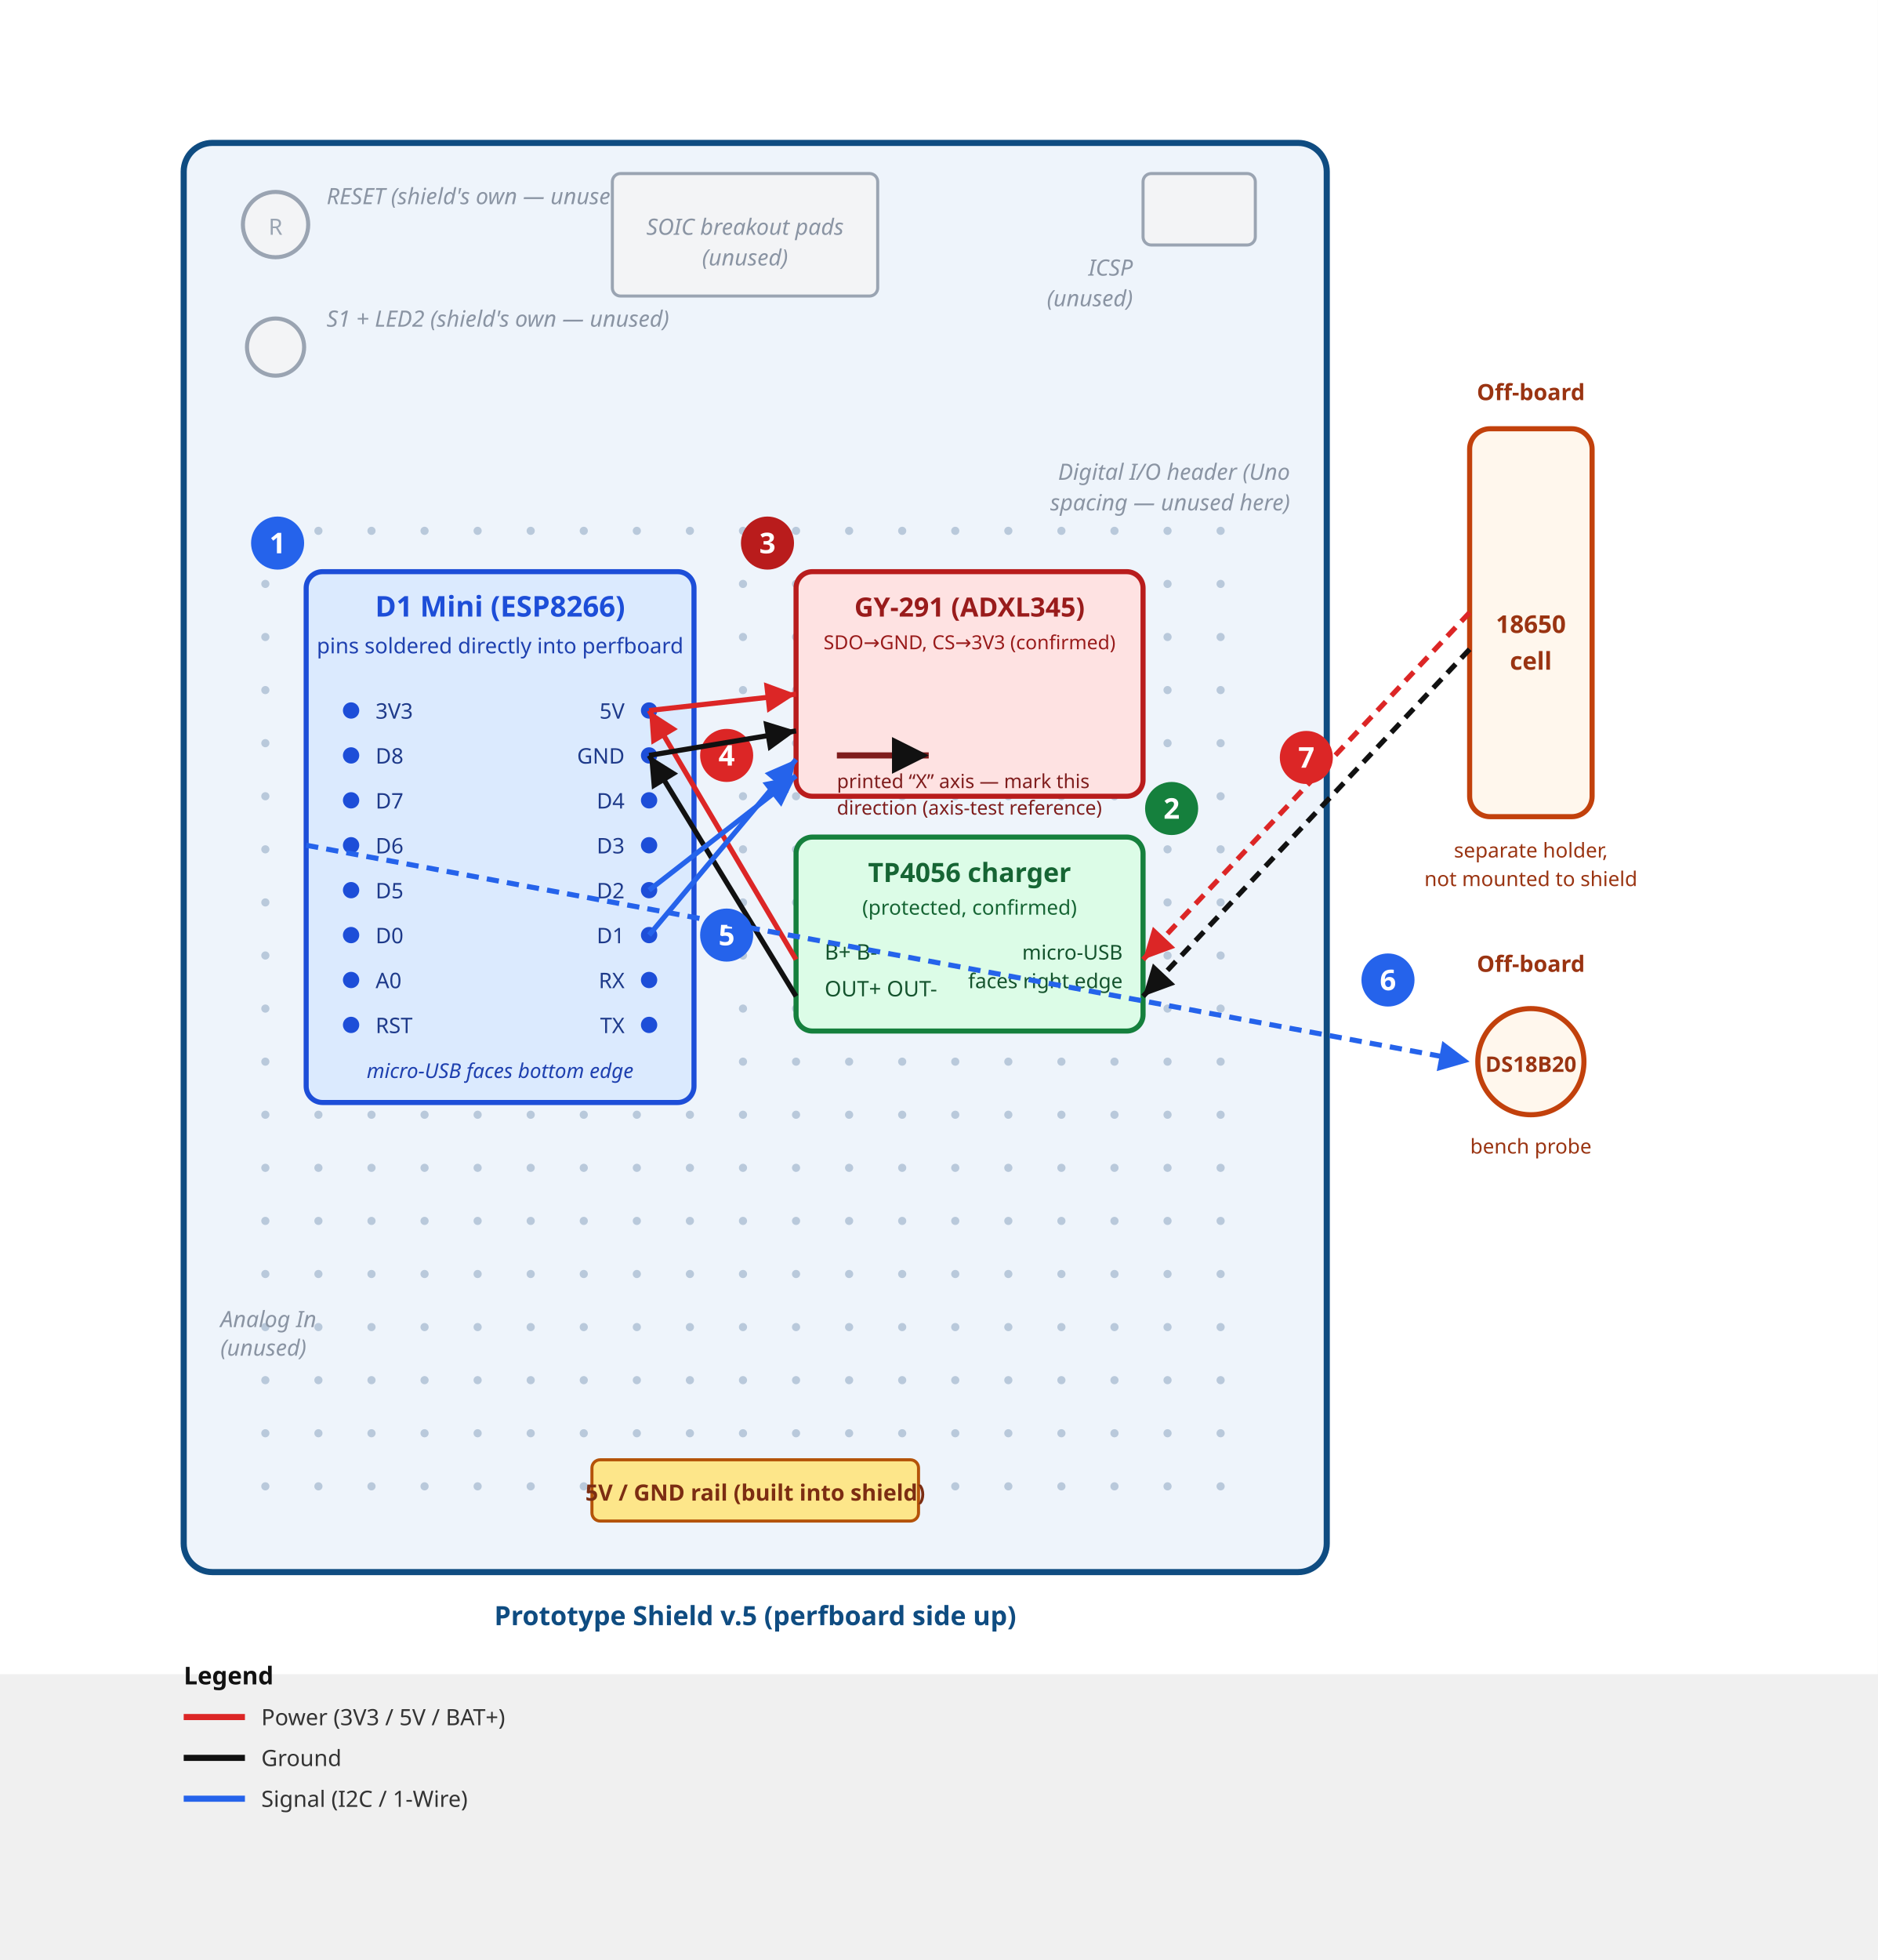
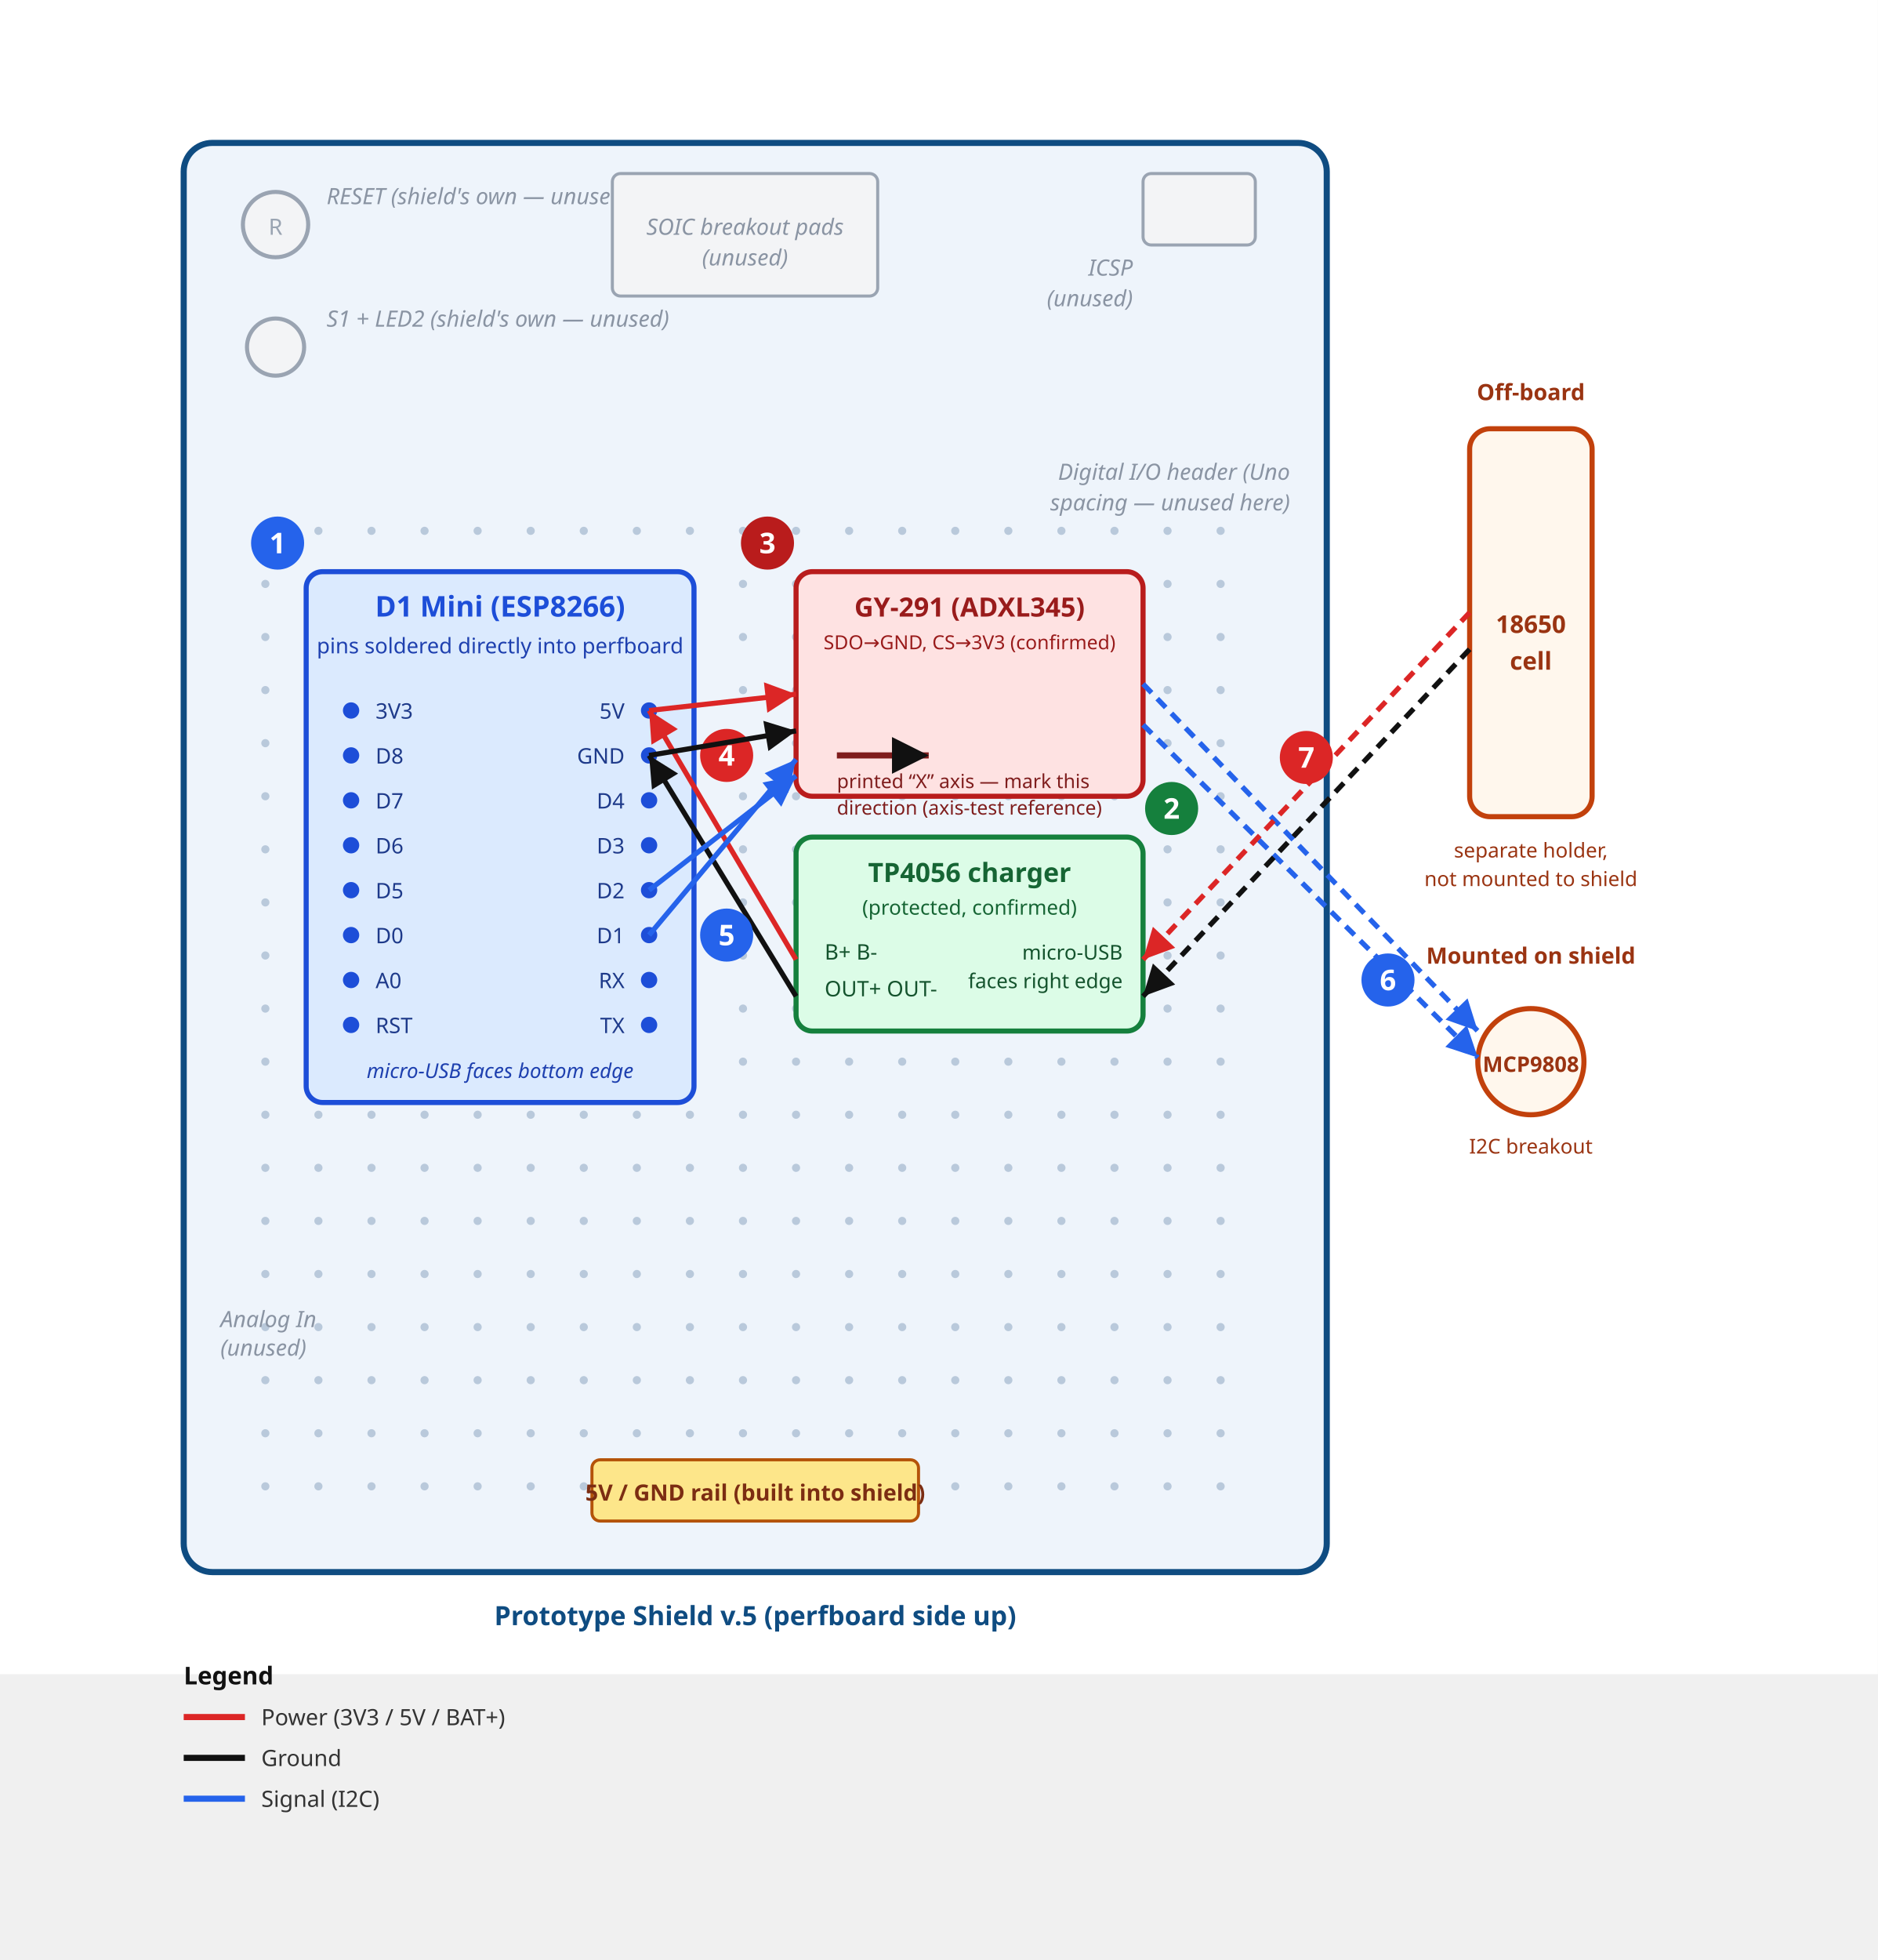
<svg xmlns="http://www.w3.org/2000/svg" width="920" height="960" viewBox="0 0 920 960">
  <rect x="0" y="0" width="920" height="820" fill="#ffffff" />
  <defs>
    <marker id="arrow-dc2626" markerWidth="8" markerHeight="8" refX="6" refY="3" orient="auto">
      <path d="M0,0 L6,3 L0,6 Z" fill="#dc2626" />
    </marker>
    <marker id="arrow-111111" markerWidth="8" markerHeight="8" refX="6" refY="3" orient="auto">
      <path d="M0,0 L6,3 L0,6 Z" fill="#111111" />
    </marker>
    <marker id="arrow-2563eb" markerWidth="8" markerHeight="8" refX="6" refY="3" orient="auto">
      <path d="M0,0 L6,3 L0,6 Z" fill="#2563eb" />
    </marker>
  </defs>
  <rect x="90" y="70" width="560" height="700" rx="14" fill="#eef4fb" stroke="#0f4c81" stroke-width="3" />
  <text x="370.0" y="796" font-size="13" font-weight="600" text-anchor="middle" fill="#0f4c81" font-family="system-ui,sans-serif">Prototype Shield v.5 (perfboard side up)</text>
  <circle cx="130" cy="260" r="2" fill="#b9c9db" />
  <circle cx="130" cy="286" r="2" fill="#b9c9db" />
  <circle cx="130" cy="312" r="2" fill="#b9c9db" />
  <circle cx="130" cy="338" r="2" fill="#b9c9db" />
  <circle cx="130" cy="364" r="2" fill="#b9c9db" />
  <circle cx="130" cy="390" r="2" fill="#b9c9db" />
  <circle cx="130" cy="416" r="2" fill="#b9c9db" />
  <circle cx="130" cy="442" r="2" fill="#b9c9db" />
  <circle cx="130" cy="468" r="2" fill="#b9c9db" />
  <circle cx="130" cy="494" r="2" fill="#b9c9db" />
  <circle cx="130" cy="520" r="2" fill="#b9c9db" />
  <circle cx="130" cy="546" r="2" fill="#b9c9db" />
  <circle cx="130" cy="572" r="2" fill="#b9c9db" />
  <circle cx="130" cy="598" r="2" fill="#b9c9db" />
  <circle cx="130" cy="624" r="2" fill="#b9c9db" />
  <circle cx="130" cy="650" r="2" fill="#b9c9db" />
  <circle cx="130" cy="676" r="2" fill="#b9c9db" />
  <circle cx="130" cy="702" r="2" fill="#b9c9db" />
  <circle cx="130" cy="728" r="2" fill="#b9c9db" />
  <circle cx="156" cy="260" r="2" fill="#b9c9db" />
  <circle cx="156" cy="286" r="2" fill="#b9c9db" />
  <circle cx="156" cy="312" r="2" fill="#b9c9db" />
  <circle cx="156" cy="338" r="2" fill="#b9c9db" />
  <circle cx="156" cy="364" r="2" fill="#b9c9db" />
  <circle cx="156" cy="390" r="2" fill="#b9c9db" />
  <circle cx="156" cy="416" r="2" fill="#b9c9db" />
  <circle cx="156" cy="442" r="2" fill="#b9c9db" />
  <circle cx="156" cy="468" r="2" fill="#b9c9db" />
  <circle cx="156" cy="494" r="2" fill="#b9c9db" />
  <circle cx="156" cy="520" r="2" fill="#b9c9db" />
  <circle cx="156" cy="546" r="2" fill="#b9c9db" />
  <circle cx="156" cy="572" r="2" fill="#b9c9db" />
  <circle cx="156" cy="598" r="2" fill="#b9c9db" />
  <circle cx="156" cy="624" r="2" fill="#b9c9db" />
  <circle cx="156" cy="650" r="2" fill="#b9c9db" />
  <circle cx="156" cy="676" r="2" fill="#b9c9db" />
  <circle cx="156" cy="702" r="2" fill="#b9c9db" />
  <circle cx="156" cy="728" r="2" fill="#b9c9db" />
  <circle cx="182" cy="260" r="2" fill="#b9c9db" />
  <circle cx="182" cy="286" r="2" fill="#b9c9db" />
  <circle cx="182" cy="312" r="2" fill="#b9c9db" />
  <circle cx="182" cy="338" r="2" fill="#b9c9db" />
  <circle cx="182" cy="364" r="2" fill="#b9c9db" />
  <circle cx="182" cy="390" r="2" fill="#b9c9db" />
  <circle cx="182" cy="416" r="2" fill="#b9c9db" />
  <circle cx="182" cy="442" r="2" fill="#b9c9db" />
  <circle cx="182" cy="468" r="2" fill="#b9c9db" />
  <circle cx="182" cy="494" r="2" fill="#b9c9db" />
  <circle cx="182" cy="520" r="2" fill="#b9c9db" />
  <circle cx="182" cy="546" r="2" fill="#b9c9db" />
  <circle cx="182" cy="572" r="2" fill="#b9c9db" />
  <circle cx="182" cy="598" r="2" fill="#b9c9db" />
  <circle cx="182" cy="624" r="2" fill="#b9c9db" />
  <circle cx="182" cy="650" r="2" fill="#b9c9db" />
  <circle cx="182" cy="676" r="2" fill="#b9c9db" />
  <circle cx="182" cy="702" r="2" fill="#b9c9db" />
  <circle cx="182" cy="728" r="2" fill="#b9c9db" />
  <circle cx="208" cy="260" r="2" fill="#b9c9db" />
  <circle cx="208" cy="286" r="2" fill="#b9c9db" />
  <circle cx="208" cy="312" r="2" fill="#b9c9db" />
  <circle cx="208" cy="338" r="2" fill="#b9c9db" />
  <circle cx="208" cy="364" r="2" fill="#b9c9db" />
  <circle cx="208" cy="390" r="2" fill="#b9c9db" />
  <circle cx="208" cy="416" r="2" fill="#b9c9db" />
  <circle cx="208" cy="442" r="2" fill="#b9c9db" />
  <circle cx="208" cy="468" r="2" fill="#b9c9db" />
  <circle cx="208" cy="494" r="2" fill="#b9c9db" />
  <circle cx="208" cy="520" r="2" fill="#b9c9db" />
  <circle cx="208" cy="546" r="2" fill="#b9c9db" />
  <circle cx="208" cy="572" r="2" fill="#b9c9db" />
  <circle cx="208" cy="598" r="2" fill="#b9c9db" />
  <circle cx="208" cy="624" r="2" fill="#b9c9db" />
  <circle cx="208" cy="650" r="2" fill="#b9c9db" />
  <circle cx="208" cy="676" r="2" fill="#b9c9db" />
  <circle cx="208" cy="702" r="2" fill="#b9c9db" />
  <circle cx="208" cy="728" r="2" fill="#b9c9db" />
  <circle cx="234" cy="260" r="2" fill="#b9c9db" />
  <circle cx="234" cy="286" r="2" fill="#b9c9db" />
  <circle cx="234" cy="312" r="2" fill="#b9c9db" />
  <circle cx="234" cy="338" r="2" fill="#b9c9db" />
  <circle cx="234" cy="364" r="2" fill="#b9c9db" />
  <circle cx="234" cy="390" r="2" fill="#b9c9db" />
  <circle cx="234" cy="416" r="2" fill="#b9c9db" />
  <circle cx="234" cy="442" r="2" fill="#b9c9db" />
  <circle cx="234" cy="468" r="2" fill="#b9c9db" />
  <circle cx="234" cy="494" r="2" fill="#b9c9db" />
  <circle cx="234" cy="520" r="2" fill="#b9c9db" />
  <circle cx="234" cy="546" r="2" fill="#b9c9db" />
  <circle cx="234" cy="572" r="2" fill="#b9c9db" />
  <circle cx="234" cy="598" r="2" fill="#b9c9db" />
  <circle cx="234" cy="624" r="2" fill="#b9c9db" />
  <circle cx="234" cy="650" r="2" fill="#b9c9db" />
  <circle cx="234" cy="676" r="2" fill="#b9c9db" />
  <circle cx="234" cy="702" r="2" fill="#b9c9db" />
  <circle cx="234" cy="728" r="2" fill="#b9c9db" />
  <circle cx="260" cy="260" r="2" fill="#b9c9db" />
  <circle cx="260" cy="286" r="2" fill="#b9c9db" />
  <circle cx="260" cy="312" r="2" fill="#b9c9db" />
  <circle cx="260" cy="338" r="2" fill="#b9c9db" />
  <circle cx="260" cy="364" r="2" fill="#b9c9db" />
  <circle cx="260" cy="390" r="2" fill="#b9c9db" />
  <circle cx="260" cy="416" r="2" fill="#b9c9db" />
  <circle cx="260" cy="442" r="2" fill="#b9c9db" />
  <circle cx="260" cy="468" r="2" fill="#b9c9db" />
  <circle cx="260" cy="494" r="2" fill="#b9c9db" />
  <circle cx="260" cy="520" r="2" fill="#b9c9db" />
  <circle cx="260" cy="546" r="2" fill="#b9c9db" />
  <circle cx="260" cy="572" r="2" fill="#b9c9db" />
  <circle cx="260" cy="598" r="2" fill="#b9c9db" />
  <circle cx="260" cy="624" r="2" fill="#b9c9db" />
  <circle cx="260" cy="650" r="2" fill="#b9c9db" />
  <circle cx="260" cy="676" r="2" fill="#b9c9db" />
  <circle cx="260" cy="702" r="2" fill="#b9c9db" />
  <circle cx="260" cy="728" r="2" fill="#b9c9db" />
  <circle cx="286" cy="260" r="2" fill="#b9c9db" />
  <circle cx="286" cy="286" r="2" fill="#b9c9db" />
  <circle cx="286" cy="312" r="2" fill="#b9c9db" />
  <circle cx="286" cy="338" r="2" fill="#b9c9db" />
  <circle cx="286" cy="364" r="2" fill="#b9c9db" />
  <circle cx="286" cy="390" r="2" fill="#b9c9db" />
  <circle cx="286" cy="416" r="2" fill="#b9c9db" />
  <circle cx="286" cy="442" r="2" fill="#b9c9db" />
  <circle cx="286" cy="468" r="2" fill="#b9c9db" />
  <circle cx="286" cy="494" r="2" fill="#b9c9db" />
  <circle cx="286" cy="520" r="2" fill="#b9c9db" />
  <circle cx="286" cy="546" r="2" fill="#b9c9db" />
  <circle cx="286" cy="572" r="2" fill="#b9c9db" />
  <circle cx="286" cy="598" r="2" fill="#b9c9db" />
  <circle cx="286" cy="624" r="2" fill="#b9c9db" />
  <circle cx="286" cy="650" r="2" fill="#b9c9db" />
  <circle cx="286" cy="676" r="2" fill="#b9c9db" />
  <circle cx="286" cy="702" r="2" fill="#b9c9db" />
  <circle cx="286" cy="728" r="2" fill="#b9c9db" />
  <circle cx="312" cy="260" r="2" fill="#b9c9db" />
  <circle cx="312" cy="286" r="2" fill="#b9c9db" />
  <circle cx="312" cy="312" r="2" fill="#b9c9db" />
  <circle cx="312" cy="338" r="2" fill="#b9c9db" />
  <circle cx="312" cy="364" r="2" fill="#b9c9db" />
  <circle cx="312" cy="390" r="2" fill="#b9c9db" />
  <circle cx="312" cy="416" r="2" fill="#b9c9db" />
  <circle cx="312" cy="442" r="2" fill="#b9c9db" />
  <circle cx="312" cy="468" r="2" fill="#b9c9db" />
  <circle cx="312" cy="494" r="2" fill="#b9c9db" />
  <circle cx="312" cy="520" r="2" fill="#b9c9db" />
  <circle cx="312" cy="546" r="2" fill="#b9c9db" />
  <circle cx="312" cy="572" r="2" fill="#b9c9db" />
  <circle cx="312" cy="598" r="2" fill="#b9c9db" />
  <circle cx="312" cy="624" r="2" fill="#b9c9db" />
  <circle cx="312" cy="650" r="2" fill="#b9c9db" />
  <circle cx="312" cy="676" r="2" fill="#b9c9db" />
  <circle cx="312" cy="702" r="2" fill="#b9c9db" />
  <circle cx="312" cy="728" r="2" fill="#b9c9db" />
  <circle cx="338" cy="260" r="2" fill="#b9c9db" />
  <circle cx="338" cy="286" r="2" fill="#b9c9db" />
  <circle cx="338" cy="312" r="2" fill="#b9c9db" />
  <circle cx="338" cy="338" r="2" fill="#b9c9db" />
  <circle cx="338" cy="364" r="2" fill="#b9c9db" />
  <circle cx="338" cy="390" r="2" fill="#b9c9db" />
  <circle cx="338" cy="416" r="2" fill="#b9c9db" />
  <circle cx="338" cy="442" r="2" fill="#b9c9db" />
  <circle cx="338" cy="468" r="2" fill="#b9c9db" />
  <circle cx="338" cy="494" r="2" fill="#b9c9db" />
  <circle cx="338" cy="520" r="2" fill="#b9c9db" />
  <circle cx="338" cy="546" r="2" fill="#b9c9db" />
  <circle cx="338" cy="572" r="2" fill="#b9c9db" />
  <circle cx="338" cy="598" r="2" fill="#b9c9db" />
  <circle cx="338" cy="624" r="2" fill="#b9c9db" />
  <circle cx="338" cy="650" r="2" fill="#b9c9db" />
  <circle cx="338" cy="676" r="2" fill="#b9c9db" />
  <circle cx="338" cy="702" r="2" fill="#b9c9db" />
  <circle cx="338" cy="728" r="2" fill="#b9c9db" />
  <circle cx="364" cy="260" r="2" fill="#b9c9db" />
  <circle cx="364" cy="286" r="2" fill="#b9c9db" />
  <circle cx="364" cy="312" r="2" fill="#b9c9db" />
  <circle cx="364" cy="338" r="2" fill="#b9c9db" />
  <circle cx="364" cy="364" r="2" fill="#b9c9db" />
  <circle cx="364" cy="390" r="2" fill="#b9c9db" />
  <circle cx="364" cy="416" r="2" fill="#b9c9db" />
  <circle cx="364" cy="442" r="2" fill="#b9c9db" />
  <circle cx="364" cy="468" r="2" fill="#b9c9db" />
  <circle cx="364" cy="494" r="2" fill="#b9c9db" />
  <circle cx="364" cy="520" r="2" fill="#b9c9db" />
  <circle cx="364" cy="546" r="2" fill="#b9c9db" />
  <circle cx="364" cy="572" r="2" fill="#b9c9db" />
  <circle cx="364" cy="598" r="2" fill="#b9c9db" />
  <circle cx="364" cy="624" r="2" fill="#b9c9db" />
  <circle cx="364" cy="650" r="2" fill="#b9c9db" />
  <circle cx="364" cy="676" r="2" fill="#b9c9db" />
  <circle cx="364" cy="702" r="2" fill="#b9c9db" />
  <circle cx="364" cy="728" r="2" fill="#b9c9db" />
  <circle cx="390" cy="260" r="2" fill="#b9c9db" />
  <circle cx="390" cy="286" r="2" fill="#b9c9db" />
  <circle cx="390" cy="312" r="2" fill="#b9c9db" />
  <circle cx="390" cy="338" r="2" fill="#b9c9db" />
  <circle cx="390" cy="364" r="2" fill="#b9c9db" />
  <circle cx="390" cy="390" r="2" fill="#b9c9db" />
  <circle cx="390" cy="416" r="2" fill="#b9c9db" />
  <circle cx="390" cy="442" r="2" fill="#b9c9db" />
  <circle cx="390" cy="468" r="2" fill="#b9c9db" />
  <circle cx="390" cy="494" r="2" fill="#b9c9db" />
  <circle cx="390" cy="520" r="2" fill="#b9c9db" />
  <circle cx="390" cy="546" r="2" fill="#b9c9db" />
  <circle cx="390" cy="572" r="2" fill="#b9c9db" />
  <circle cx="390" cy="598" r="2" fill="#b9c9db" />
  <circle cx="390" cy="624" r="2" fill="#b9c9db" />
  <circle cx="390" cy="650" r="2" fill="#b9c9db" />
  <circle cx="390" cy="676" r="2" fill="#b9c9db" />
  <circle cx="390" cy="702" r="2" fill="#b9c9db" />
  <circle cx="390" cy="728" r="2" fill="#b9c9db" />
  <circle cx="416" cy="260" r="2" fill="#b9c9db" />
  <circle cx="416" cy="286" r="2" fill="#b9c9db" />
  <circle cx="416" cy="312" r="2" fill="#b9c9db" />
  <circle cx="416" cy="338" r="2" fill="#b9c9db" />
  <circle cx="416" cy="364" r="2" fill="#b9c9db" />
  <circle cx="416" cy="390" r="2" fill="#b9c9db" />
  <circle cx="416" cy="416" r="2" fill="#b9c9db" />
  <circle cx="416" cy="442" r="2" fill="#b9c9db" />
  <circle cx="416" cy="468" r="2" fill="#b9c9db" />
  <circle cx="416" cy="494" r="2" fill="#b9c9db" />
  <circle cx="416" cy="520" r="2" fill="#b9c9db" />
  <circle cx="416" cy="546" r="2" fill="#b9c9db" />
  <circle cx="416" cy="572" r="2" fill="#b9c9db" />
  <circle cx="416" cy="598" r="2" fill="#b9c9db" />
  <circle cx="416" cy="624" r="2" fill="#b9c9db" />
  <circle cx="416" cy="650" r="2" fill="#b9c9db" />
  <circle cx="416" cy="676" r="2" fill="#b9c9db" />
  <circle cx="416" cy="702" r="2" fill="#b9c9db" />
  <circle cx="416" cy="728" r="2" fill="#b9c9db" />
  <circle cx="442" cy="260" r="2" fill="#b9c9db" />
  <circle cx="442" cy="286" r="2" fill="#b9c9db" />
  <circle cx="442" cy="312" r="2" fill="#b9c9db" />
  <circle cx="442" cy="338" r="2" fill="#b9c9db" />
  <circle cx="442" cy="364" r="2" fill="#b9c9db" />
  <circle cx="442" cy="390" r="2" fill="#b9c9db" />
  <circle cx="442" cy="416" r="2" fill="#b9c9db" />
  <circle cx="442" cy="442" r="2" fill="#b9c9db" />
  <circle cx="442" cy="468" r="2" fill="#b9c9db" />
  <circle cx="442" cy="494" r="2" fill="#b9c9db" />
  <circle cx="442" cy="520" r="2" fill="#b9c9db" />
  <circle cx="442" cy="546" r="2" fill="#b9c9db" />
  <circle cx="442" cy="572" r="2" fill="#b9c9db" />
  <circle cx="442" cy="598" r="2" fill="#b9c9db" />
  <circle cx="442" cy="624" r="2" fill="#b9c9db" />
  <circle cx="442" cy="650" r="2" fill="#b9c9db" />
  <circle cx="442" cy="676" r="2" fill="#b9c9db" />
  <circle cx="442" cy="702" r="2" fill="#b9c9db" />
  <circle cx="442" cy="728" r="2" fill="#b9c9db" />
  <circle cx="468" cy="260" r="2" fill="#b9c9db" />
  <circle cx="468" cy="286" r="2" fill="#b9c9db" />
  <circle cx="468" cy="312" r="2" fill="#b9c9db" />
  <circle cx="468" cy="338" r="2" fill="#b9c9db" />
  <circle cx="468" cy="364" r="2" fill="#b9c9db" />
  <circle cx="468" cy="390" r="2" fill="#b9c9db" />
  <circle cx="468" cy="416" r="2" fill="#b9c9db" />
  <circle cx="468" cy="442" r="2" fill="#b9c9db" />
  <circle cx="468" cy="468" r="2" fill="#b9c9db" />
  <circle cx="468" cy="494" r="2" fill="#b9c9db" />
  <circle cx="468" cy="520" r="2" fill="#b9c9db" />
  <circle cx="468" cy="546" r="2" fill="#b9c9db" />
  <circle cx="468" cy="572" r="2" fill="#b9c9db" />
  <circle cx="468" cy="598" r="2" fill="#b9c9db" />
  <circle cx="468" cy="624" r="2" fill="#b9c9db" />
  <circle cx="468" cy="650" r="2" fill="#b9c9db" />
  <circle cx="468" cy="676" r="2" fill="#b9c9db" />
  <circle cx="468" cy="702" r="2" fill="#b9c9db" />
  <circle cx="468" cy="728" r="2" fill="#b9c9db" />
  <circle cx="494" cy="260" r="2" fill="#b9c9db" />
  <circle cx="494" cy="286" r="2" fill="#b9c9db" />
  <circle cx="494" cy="312" r="2" fill="#b9c9db" />
  <circle cx="494" cy="338" r="2" fill="#b9c9db" />
  <circle cx="494" cy="364" r="2" fill="#b9c9db" />
  <circle cx="494" cy="390" r="2" fill="#b9c9db" />
  <circle cx="494" cy="416" r="2" fill="#b9c9db" />
  <circle cx="494" cy="442" r="2" fill="#b9c9db" />
  <circle cx="494" cy="468" r="2" fill="#b9c9db" />
  <circle cx="494" cy="494" r="2" fill="#b9c9db" />
  <circle cx="494" cy="520" r="2" fill="#b9c9db" />
  <circle cx="494" cy="546" r="2" fill="#b9c9db" />
  <circle cx="494" cy="572" r="2" fill="#b9c9db" />
  <circle cx="494" cy="598" r="2" fill="#b9c9db" />
  <circle cx="494" cy="624" r="2" fill="#b9c9db" />
  <circle cx="494" cy="650" r="2" fill="#b9c9db" />
  <circle cx="494" cy="676" r="2" fill="#b9c9db" />
  <circle cx="494" cy="702" r="2" fill="#b9c9db" />
  <circle cx="494" cy="728" r="2" fill="#b9c9db" />
  <circle cx="520" cy="260" r="2" fill="#b9c9db" />
  <circle cx="520" cy="286" r="2" fill="#b9c9db" />
  <circle cx="520" cy="312" r="2" fill="#b9c9db" />
  <circle cx="520" cy="338" r="2" fill="#b9c9db" />
  <circle cx="520" cy="364" r="2" fill="#b9c9db" />
  <circle cx="520" cy="390" r="2" fill="#b9c9db" />
  <circle cx="520" cy="416" r="2" fill="#b9c9db" />
  <circle cx="520" cy="442" r="2" fill="#b9c9db" />
  <circle cx="520" cy="468" r="2" fill="#b9c9db" />
  <circle cx="520" cy="494" r="2" fill="#b9c9db" />
  <circle cx="520" cy="520" r="2" fill="#b9c9db" />
  <circle cx="520" cy="546" r="2" fill="#b9c9db" />
  <circle cx="520" cy="572" r="2" fill="#b9c9db" />
  <circle cx="520" cy="598" r="2" fill="#b9c9db" />
  <circle cx="520" cy="624" r="2" fill="#b9c9db" />
  <circle cx="520" cy="650" r="2" fill="#b9c9db" />
  <circle cx="520" cy="676" r="2" fill="#b9c9db" />
  <circle cx="520" cy="702" r="2" fill="#b9c9db" />
  <circle cx="520" cy="728" r="2" fill="#b9c9db" />
  <circle cx="546" cy="260" r="2" fill="#b9c9db" />
  <circle cx="546" cy="286" r="2" fill="#b9c9db" />
  <circle cx="546" cy="312" r="2" fill="#b9c9db" />
  <circle cx="546" cy="338" r="2" fill="#b9c9db" />
  <circle cx="546" cy="364" r="2" fill="#b9c9db" />
  <circle cx="546" cy="390" r="2" fill="#b9c9db" />
  <circle cx="546" cy="416" r="2" fill="#b9c9db" />
  <circle cx="546" cy="442" r="2" fill="#b9c9db" />
  <circle cx="546" cy="468" r="2" fill="#b9c9db" />
  <circle cx="546" cy="494" r="2" fill="#b9c9db" />
  <circle cx="546" cy="520" r="2" fill="#b9c9db" />
  <circle cx="546" cy="546" r="2" fill="#b9c9db" />
  <circle cx="546" cy="572" r="2" fill="#b9c9db" />
  <circle cx="546" cy="598" r="2" fill="#b9c9db" />
  <circle cx="546" cy="624" r="2" fill="#b9c9db" />
  <circle cx="546" cy="650" r="2" fill="#b9c9db" />
  <circle cx="546" cy="676" r="2" fill="#b9c9db" />
  <circle cx="546" cy="702" r="2" fill="#b9c9db" />
  <circle cx="546" cy="728" r="2" fill="#b9c9db" />
  <circle cx="572" cy="260" r="2" fill="#b9c9db" />
  <circle cx="572" cy="286" r="2" fill="#b9c9db" />
  <circle cx="572" cy="312" r="2" fill="#b9c9db" />
  <circle cx="572" cy="338" r="2" fill="#b9c9db" />
  <circle cx="572" cy="364" r="2" fill="#b9c9db" />
  <circle cx="572" cy="390" r="2" fill="#b9c9db" />
  <circle cx="572" cy="416" r="2" fill="#b9c9db" />
  <circle cx="572" cy="442" r="2" fill="#b9c9db" />
  <circle cx="572" cy="468" r="2" fill="#b9c9db" />
  <circle cx="572" cy="494" r="2" fill="#b9c9db" />
  <circle cx="572" cy="520" r="2" fill="#b9c9db" />
  <circle cx="572" cy="546" r="2" fill="#b9c9db" />
  <circle cx="572" cy="572" r="2" fill="#b9c9db" />
  <circle cx="572" cy="598" r="2" fill="#b9c9db" />
  <circle cx="572" cy="624" r="2" fill="#b9c9db" />
  <circle cx="572" cy="650" r="2" fill="#b9c9db" />
  <circle cx="572" cy="676" r="2" fill="#b9c9db" />
  <circle cx="572" cy="702" r="2" fill="#b9c9db" />
  <circle cx="572" cy="728" r="2" fill="#b9c9db" />
  <circle cx="598" cy="260" r="2" fill="#b9c9db" />
  <circle cx="598" cy="286" r="2" fill="#b9c9db" />
  <circle cx="598" cy="312" r="2" fill="#b9c9db" />
  <circle cx="598" cy="338" r="2" fill="#b9c9db" />
  <circle cx="598" cy="364" r="2" fill="#b9c9db" />
  <circle cx="598" cy="390" r="2" fill="#b9c9db" />
  <circle cx="598" cy="416" r="2" fill="#b9c9db" />
  <circle cx="598" cy="442" r="2" fill="#b9c9db" />
  <circle cx="598" cy="468" r="2" fill="#b9c9db" />
  <circle cx="598" cy="494" r="2" fill="#b9c9db" />
  <circle cx="598" cy="520" r="2" fill="#b9c9db" />
  <circle cx="598" cy="546" r="2" fill="#b9c9db" />
  <circle cx="598" cy="572" r="2" fill="#b9c9db" />
  <circle cx="598" cy="598" r="2" fill="#b9c9db" />
  <circle cx="598" cy="624" r="2" fill="#b9c9db" />
  <circle cx="598" cy="650" r="2" fill="#b9c9db" />
  <circle cx="598" cy="676" r="2" fill="#b9c9db" />
  <circle cx="598" cy="702" r="2" fill="#b9c9db" />
  <circle cx="598" cy="728" r="2" fill="#b9c9db" />
  <circle cx="135" cy="110" r="16" fill="#f3f4f6" stroke="#9aa4b2" stroke-width="2" />
  <text x="135" y="115" font-size="11" font-weight="normal" text-anchor="middle" fill="#9aa4b2" font-family="system-ui,sans-serif">R</text>
  <text x="160" y="100" font-size="11" font-weight="normal" text-anchor="start" fill="#8a94a3" font-family="system-ui,sans-serif" font-style="italic">RESET (shield's own — unused)</text>
  <circle cx="135" cy="170" r="14" fill="#f3f4f6" stroke="#9aa4b2" stroke-width="2" />
  <text x="160" y="160" font-size="11" font-weight="normal" text-anchor="start" fill="#8a94a3" font-family="system-ui,sans-serif" font-style="italic">S1 + LED2 (shield's own — unused)</text>
  <rect x="560" y="85" width="55" height="35" rx="4" fill="#f3f4f6" stroke="#9aa4b2" stroke-width="1.5" />
  <text x="555" y="135" font-size="11" font-weight="normal" text-anchor="end" fill="#8a94a3" font-family="system-ui,sans-serif" font-style="italic">ICSP</text>
  <text x="555" y="150" font-size="11" font-weight="normal" text-anchor="end" fill="#8a94a3" font-family="system-ui,sans-serif" font-style="italic">(unused)</text>
  <rect x="300" y="85" width="130" height="60" rx="4" fill="#f3f4f6" stroke="#9aa4b2" stroke-width="1.5" />
  <text x="365" y="115" font-size="11" font-weight="normal" text-anchor="middle" fill="#8a94a3" font-family="system-ui,sans-serif" font-style="italic">SOIC breakout pads</text>
  <text x="365" y="130" font-size="11" font-weight="normal" text-anchor="middle" fill="#8a94a3" font-family="system-ui,sans-serif" font-style="italic">(unused)</text>
  <text x="632" y="235" font-size="11" font-weight="normal" text-anchor="end" fill="#8a94a3" font-family="system-ui,sans-serif" font-style="italic">Digital I/O header (Uno</text>
  <text x="632" y="250" font-size="11" font-weight="normal" text-anchor="end" fill="#8a94a3" font-family="system-ui,sans-serif" font-style="italic">spacing — unused here)</text>
  <text x="108" y="650" font-size="11" font-weight="normal" text-anchor="start" fill="#8a94a3" font-family="system-ui,sans-serif" font-style="italic">Analog In</text>
  <text x="108" y="664" font-size="11" font-weight="normal" text-anchor="start" fill="#8a94a3" font-family="system-ui,sans-serif" font-style="italic">(unused)</text>
  <rect x="290" y="715" width="160" height="30" rx="4" fill="#fde68a" stroke="#b45309" stroke-width="1.5" />
  <text x="370" y="735" font-size="11" font-weight="600" text-anchor="middle" fill="#7c2d12" font-family="system-ui,sans-serif">5V / GND rail (built into shield)</text>
  <rect x="150" y="280" width="190" height="260" rx="8" fill="#dbeafe" stroke="#1d4ed8" stroke-width="2.5" />
  <circle cx="136" cy="266" r="13" fill="#2563eb" stroke="none" stroke-width="2" />
  <text x="136" y="271" font-size="14" font-weight="700" text-anchor="middle" fill="#fff" font-family="system-ui,sans-serif">1</text>
  <text x="245.0" y="302" font-size="14" font-weight="700" text-anchor="middle" fill="#1d4ed8" font-family="system-ui,sans-serif">D1 Mini (ESP8266)</text>
  <text x="245.0" y="320" font-size="10.5" font-weight="normal" text-anchor="middle" fill="#1e40af" font-family="system-ui,sans-serif">pins soldered directly into perfboard</text>
  <circle cx="172" cy="348" r="4" fill="#1d4ed8" stroke="none" stroke-width="2" />
  <text x="184" y="352" font-size="10.5" font-weight="normal" text-anchor="start" fill="#1e3a8a" font-family="system-ui,sans-serif">3V3</text>
  <circle cx="172" cy="370" r="4" fill="#1d4ed8" stroke="none" stroke-width="2" />
  <text x="184" y="374" font-size="10.5" font-weight="normal" text-anchor="start" fill="#1e3a8a" font-family="system-ui,sans-serif">D8</text>
  <circle cx="172" cy="392" r="4" fill="#1d4ed8" stroke="none" stroke-width="2" />
  <text x="184" y="396" font-size="10.5" font-weight="normal" text-anchor="start" fill="#1e3a8a" font-family="system-ui,sans-serif">D7</text>
  <circle cx="172" cy="414" r="4" fill="#1d4ed8" stroke="none" stroke-width="2" />
  <text x="184" y="418" font-size="10.5" font-weight="normal" text-anchor="start" fill="#1e3a8a" font-family="system-ui,sans-serif">D6</text>
  <circle cx="172" cy="436" r="4" fill="#1d4ed8" stroke="none" stroke-width="2" />
  <text x="184" y="440" font-size="10.5" font-weight="normal" text-anchor="start" fill="#1e3a8a" font-family="system-ui,sans-serif">D5</text>
  <circle cx="172" cy="458" r="4" fill="#1d4ed8" stroke="none" stroke-width="2" />
  <text x="184" y="462" font-size="10.5" font-weight="normal" text-anchor="start" fill="#1e3a8a" font-family="system-ui,sans-serif">D0</text>
  <circle cx="172" cy="480" r="4" fill="#1d4ed8" stroke="none" stroke-width="2" />
  <text x="184" y="484" font-size="10.5" font-weight="normal" text-anchor="start" fill="#1e3a8a" font-family="system-ui,sans-serif">A0</text>
  <circle cx="172" cy="502" r="4" fill="#1d4ed8" stroke="none" stroke-width="2" />
  <text x="184" y="506" font-size="10.5" font-weight="normal" text-anchor="start" fill="#1e3a8a" font-family="system-ui,sans-serif">RST</text>
  <circle cx="318" cy="348" r="4" fill="#1d4ed8" stroke="none" stroke-width="2" />
  <text x="306" y="352" font-size="10.5" font-weight="normal" text-anchor="end" fill="#1e3a8a" font-family="system-ui,sans-serif">5V</text>
  <circle cx="318" cy="370" r="4" fill="#1d4ed8" stroke="none" stroke-width="2" />
  <text x="306" y="374" font-size="10.5" font-weight="normal" text-anchor="end" fill="#1e3a8a" font-family="system-ui,sans-serif">GND</text>
  <circle cx="318" cy="392" r="4" fill="#1d4ed8" stroke="none" stroke-width="2" />
  <text x="306" y="396" font-size="10.5" font-weight="normal" text-anchor="end" fill="#1e3a8a" font-family="system-ui,sans-serif">D4</text>
  <circle cx="318" cy="414" r="4" fill="#1d4ed8" stroke="none" stroke-width="2" />
  <text x="306" y="418" font-size="10.5" font-weight="normal" text-anchor="end" fill="#1e3a8a" font-family="system-ui,sans-serif">D3</text>
  <circle cx="318" cy="436" r="4" fill="#1d4ed8" stroke="none" stroke-width="2" />
  <text x="306" y="440" font-size="10.5" font-weight="normal" text-anchor="end" fill="#1e3a8a" font-family="system-ui,sans-serif">D2</text>
  <circle cx="318" cy="458" r="4" fill="#1d4ed8" stroke="none" stroke-width="2" />
  <text x="306" y="462" font-size="10.5" font-weight="normal" text-anchor="end" fill="#1e3a8a" font-family="system-ui,sans-serif">D1</text>
  <circle cx="318" cy="480" r="4" fill="#1d4ed8" stroke="none" stroke-width="2" />
  <text x="306" y="484" font-size="10.5" font-weight="normal" text-anchor="end" fill="#1e3a8a" font-family="system-ui,sans-serif">RX</text>
  <circle cx="318" cy="502" r="4" fill="#1d4ed8" stroke="none" stroke-width="2" />
  <text x="306" y="506" font-size="10.5" font-weight="normal" text-anchor="end" fill="#1e3a8a" font-family="system-ui,sans-serif">TX</text>
  <text x="245.0" y="528" font-size="10" font-weight="normal" text-anchor="middle" fill="#1e40af" font-family="system-ui,sans-serif" font-style="italic">micro-USB faces bottom edge</text>
  <rect x="390" y="410" width="170" height="95" rx="8" fill="#dcfce7" stroke="#15803d" stroke-width="2.5" />
  <circle cx="574" cy="396" r="13" fill="#15803d" stroke="none" stroke-width="2" />
  <text x="574" y="401" font-size="14" font-weight="700" text-anchor="middle" fill="#fff" font-family="system-ui,sans-serif">2</text>
  <text x="475.0" y="432" font-size="13" font-weight="700" text-anchor="middle" fill="#166534" font-family="system-ui,sans-serif">TP4056 charger</text>
  <text x="475.0" y="448" font-size="10" font-weight="normal" text-anchor="middle" fill="#166534" font-family="system-ui,sans-serif">(protected, confirmed)</text>
  <text x="404" y="470" font-size="10.5" font-weight="normal" text-anchor="start" fill="#14532d" font-family="system-ui,sans-serif">B+  B-</text>
  <text x="404" y="488" font-size="10.5" font-weight="normal" text-anchor="start" fill="#14532d" font-family="system-ui,sans-serif">OUT+  OUT-</text>
  <text x="550" y="470" font-size="10" font-weight="normal" text-anchor="end" fill="#14532d" font-family="system-ui,sans-serif">micro-USB</text>
  <text x="550" y="484" font-size="10" font-weight="normal" text-anchor="end" fill="#14532d" font-family="system-ui,sans-serif">faces right edge</text>
  <rect x="390" y="280" width="170" height="110" rx="8" fill="#fee2e2" stroke="#b91c1c" stroke-width="2.5" />
  <circle cx="376" cy="266" r="13" fill="#b91c1c" stroke="none" stroke-width="2" />
  <text x="376" y="271" font-size="14" font-weight="700" text-anchor="middle" fill="#fff" font-family="system-ui,sans-serif">3</text>
  <text x="475.0" y="302" font-size="13" font-weight="700" text-anchor="middle" fill="#991b1b" font-family="system-ui,sans-serif">GY-291 (ADXL345)</text>
  <text x="475.0" y="318" font-size="9.5" font-weight="normal" text-anchor="middle" fill="#991b1b" font-family="system-ui,sans-serif">SDO→GND, CS→3V3 (confirmed)</text>
  <line x1="410" y1="370" x2="455" y2="370" stroke="#7f1d1d" stroke-width="3" marker-end="url(#arrow-111111)" />
  <text x="410" y="386" font-size="9.5" font-weight="normal" text-anchor="start" fill="#7f1d1d" font-family="system-ui,sans-serif">printed “X” axis — mark this</text>
  <text x="410" y="399" font-size="9.5" font-weight="normal" text-anchor="start" fill="#7f1d1d" font-family="system-ui,sans-serif">direction (axis-test reference)</text>
  <rect x="720" y="210" width="60" height="190" rx="10" fill="#fff7ed" stroke="#c2410c" stroke-width="2.5" />
  <text x="750" y="310" font-size="12" font-weight="700" text-anchor="middle" fill="#9a3412" font-family="system-ui,sans-serif">18650</text>
  <text x="750" y="328" font-size="12" font-weight="700" text-anchor="middle" fill="#9a3412" font-family="system-ui,sans-serif">cell</text>
  <text x="750" y="196" font-size="11" font-weight="600" text-anchor="middle" fill="#9a3412" font-family="system-ui,sans-serif">Off-board</text>
  <text x="750" y="420" font-size="10" font-weight="normal" text-anchor="middle" fill="#9a3412" font-family="system-ui,sans-serif">separate holder,</text>
  <text x="750" y="434" font-size="10" font-weight="normal" text-anchor="middle" fill="#9a3412" font-family="system-ui,sans-serif">not mounted to shield</text>
  <circle cx="750" cy="520" r="26" fill="#fff7ed" stroke="#c2410c" stroke-width="2.5" />
-   <text x="750" y="476" font-size="11" font-weight="600" text-anchor="middle" fill="#9a3412" font-family="system-ui,sans-serif">Off-board</text>
-   <text x="750" y="525" font-size="10.5" font-weight="700" text-anchor="middle" fill="#9a3412" font-family="system-ui,sans-serif">DS18B20</text>
-   <text x="750" y="565" font-size="10" font-weight="normal" text-anchor="middle" fill="#9a3412" font-family="system-ui,sans-serif">bench probe</text>
+   <text x="750" y="472" font-size="11" font-weight="600" text-anchor="middle" fill="#9a3412" font-family="system-ui,sans-serif">Mounted on shield</text>
+   <text x="750" y="525" font-size="10.5" font-weight="700" text-anchor="middle" fill="#9a3412" font-family="system-ui,sans-serif">MCP9808</text>
+   <text x="750" y="565" font-size="10" font-weight="normal" text-anchor="middle" fill="#9a3412" font-family="system-ui,sans-serif">I2C breakout</text>
  <line x1="390" y1="470" x2="318" y2="348" stroke="#dc2626" stroke-width="2.5" marker-end="url(#arrow-dc2626)" />
  <line x1="390" y1="488" x2="318" y2="370" stroke="#111111" stroke-width="2.5" marker-end="url(#arrow-111111)" />
  <circle cx="356" cy="370" r="13" fill="#dc2626" stroke="none" stroke-width="2" />
  <text x="356" y="375" font-size="14" font-weight="700" text-anchor="middle" fill="#fff" font-family="system-ui,sans-serif">4</text>
  <line x1="318" y1="348" x2="390" y2="340" stroke="#dc2626" stroke-width="2.5" marker-end="url(#arrow-dc2626)" />
  <line x1="318" y1="370" x2="390" y2="358" stroke="#111111" stroke-width="2.5" marker-end="url(#arrow-111111)" />
  <line x1="318" y1="458" x2="390" y2="372" stroke="#2563eb" stroke-width="2.5" marker-end="url(#arrow-2563eb)" />
  <line x1="318" y1="436" x2="390" y2="380" stroke="#2563eb" stroke-width="2.5" marker-end="url(#arrow-2563eb)" />
  <circle cx="356" cy="458" r="13" fill="#2563eb" stroke="none" stroke-width="2" />
  <text x="356" y="463" font-size="14" font-weight="700" text-anchor="middle" fill="#fff" font-family="system-ui,sans-serif">5</text>
-   <line x1="150" y1="414" x2="720" y2="520" stroke="#2563eb" stroke-width="2.5" stroke-dasharray="6,4" marker-end="url(#arrow-2563eb)" />
+   <line x1="560" y1="335" x2="724" y2="505" stroke="#2563eb" stroke-width="2.5" stroke-dasharray="6,4" marker-end="url(#arrow-2563eb)" />
+   <line x1="560" y1="355" x2="724" y2="518" stroke="#2563eb" stroke-width="2.5" stroke-dasharray="6,4" marker-end="url(#arrow-2563eb)" />
  <circle cx="680" cy="480" r="13" fill="#2563eb" stroke="none" stroke-width="2" />
  <text x="680" y="485" font-size="14" font-weight="700" text-anchor="middle" fill="#fff" font-family="system-ui,sans-serif">6</text>
  <line x1="720" y1="300" x2="560" y2="470" stroke="#dc2626" stroke-width="2.5" stroke-dasharray="6,4" marker-end="url(#arrow-dc2626)" />
  <line x1="720" y1="318" x2="560" y2="488" stroke="#111111" stroke-width="2.5" stroke-dasharray="6,4" marker-end="url(#arrow-111111)" />
  <circle cx="640.0" cy="371.0" r="13" fill="#dc2626" stroke="none" stroke-width="2" />
  <text x="640.0" y="376.0" font-size="14" font-weight="700" text-anchor="middle" fill="#fff" font-family="system-ui,sans-serif">7</text>
  <text x="90" y="825" font-size="12" font-weight="700" text-anchor="start" fill="#111" font-family="system-ui,sans-serif">Legend</text>
  <line x1="90" y1="841" x2="120" y2="841" stroke="#dc2626" stroke-width="3" />
  <text x="128" y="845" font-size="11" font-weight="normal" text-anchor="start" fill="#333" font-family="system-ui,sans-serif">Power (3V3 / 5V / BAT+)</text>
  <line x1="90" y1="861" x2="120" y2="861" stroke="#111111" stroke-width="3" />
  <text x="128" y="865" font-size="11" font-weight="normal" text-anchor="start" fill="#333" font-family="system-ui,sans-serif">Ground</text>
  <line x1="90" y1="881" x2="120" y2="881" stroke="#2563eb" stroke-width="3" />
-   <text x="128" y="885" font-size="11" font-weight="normal" text-anchor="start" fill="#333" font-family="system-ui,sans-serif">Signal (I2C / 1-Wire)</text>
+   <text x="128" y="885" font-size="11" font-weight="normal" text-anchor="start" fill="#333" font-family="system-ui,sans-serif">Signal (I2C)</text>
</svg>
